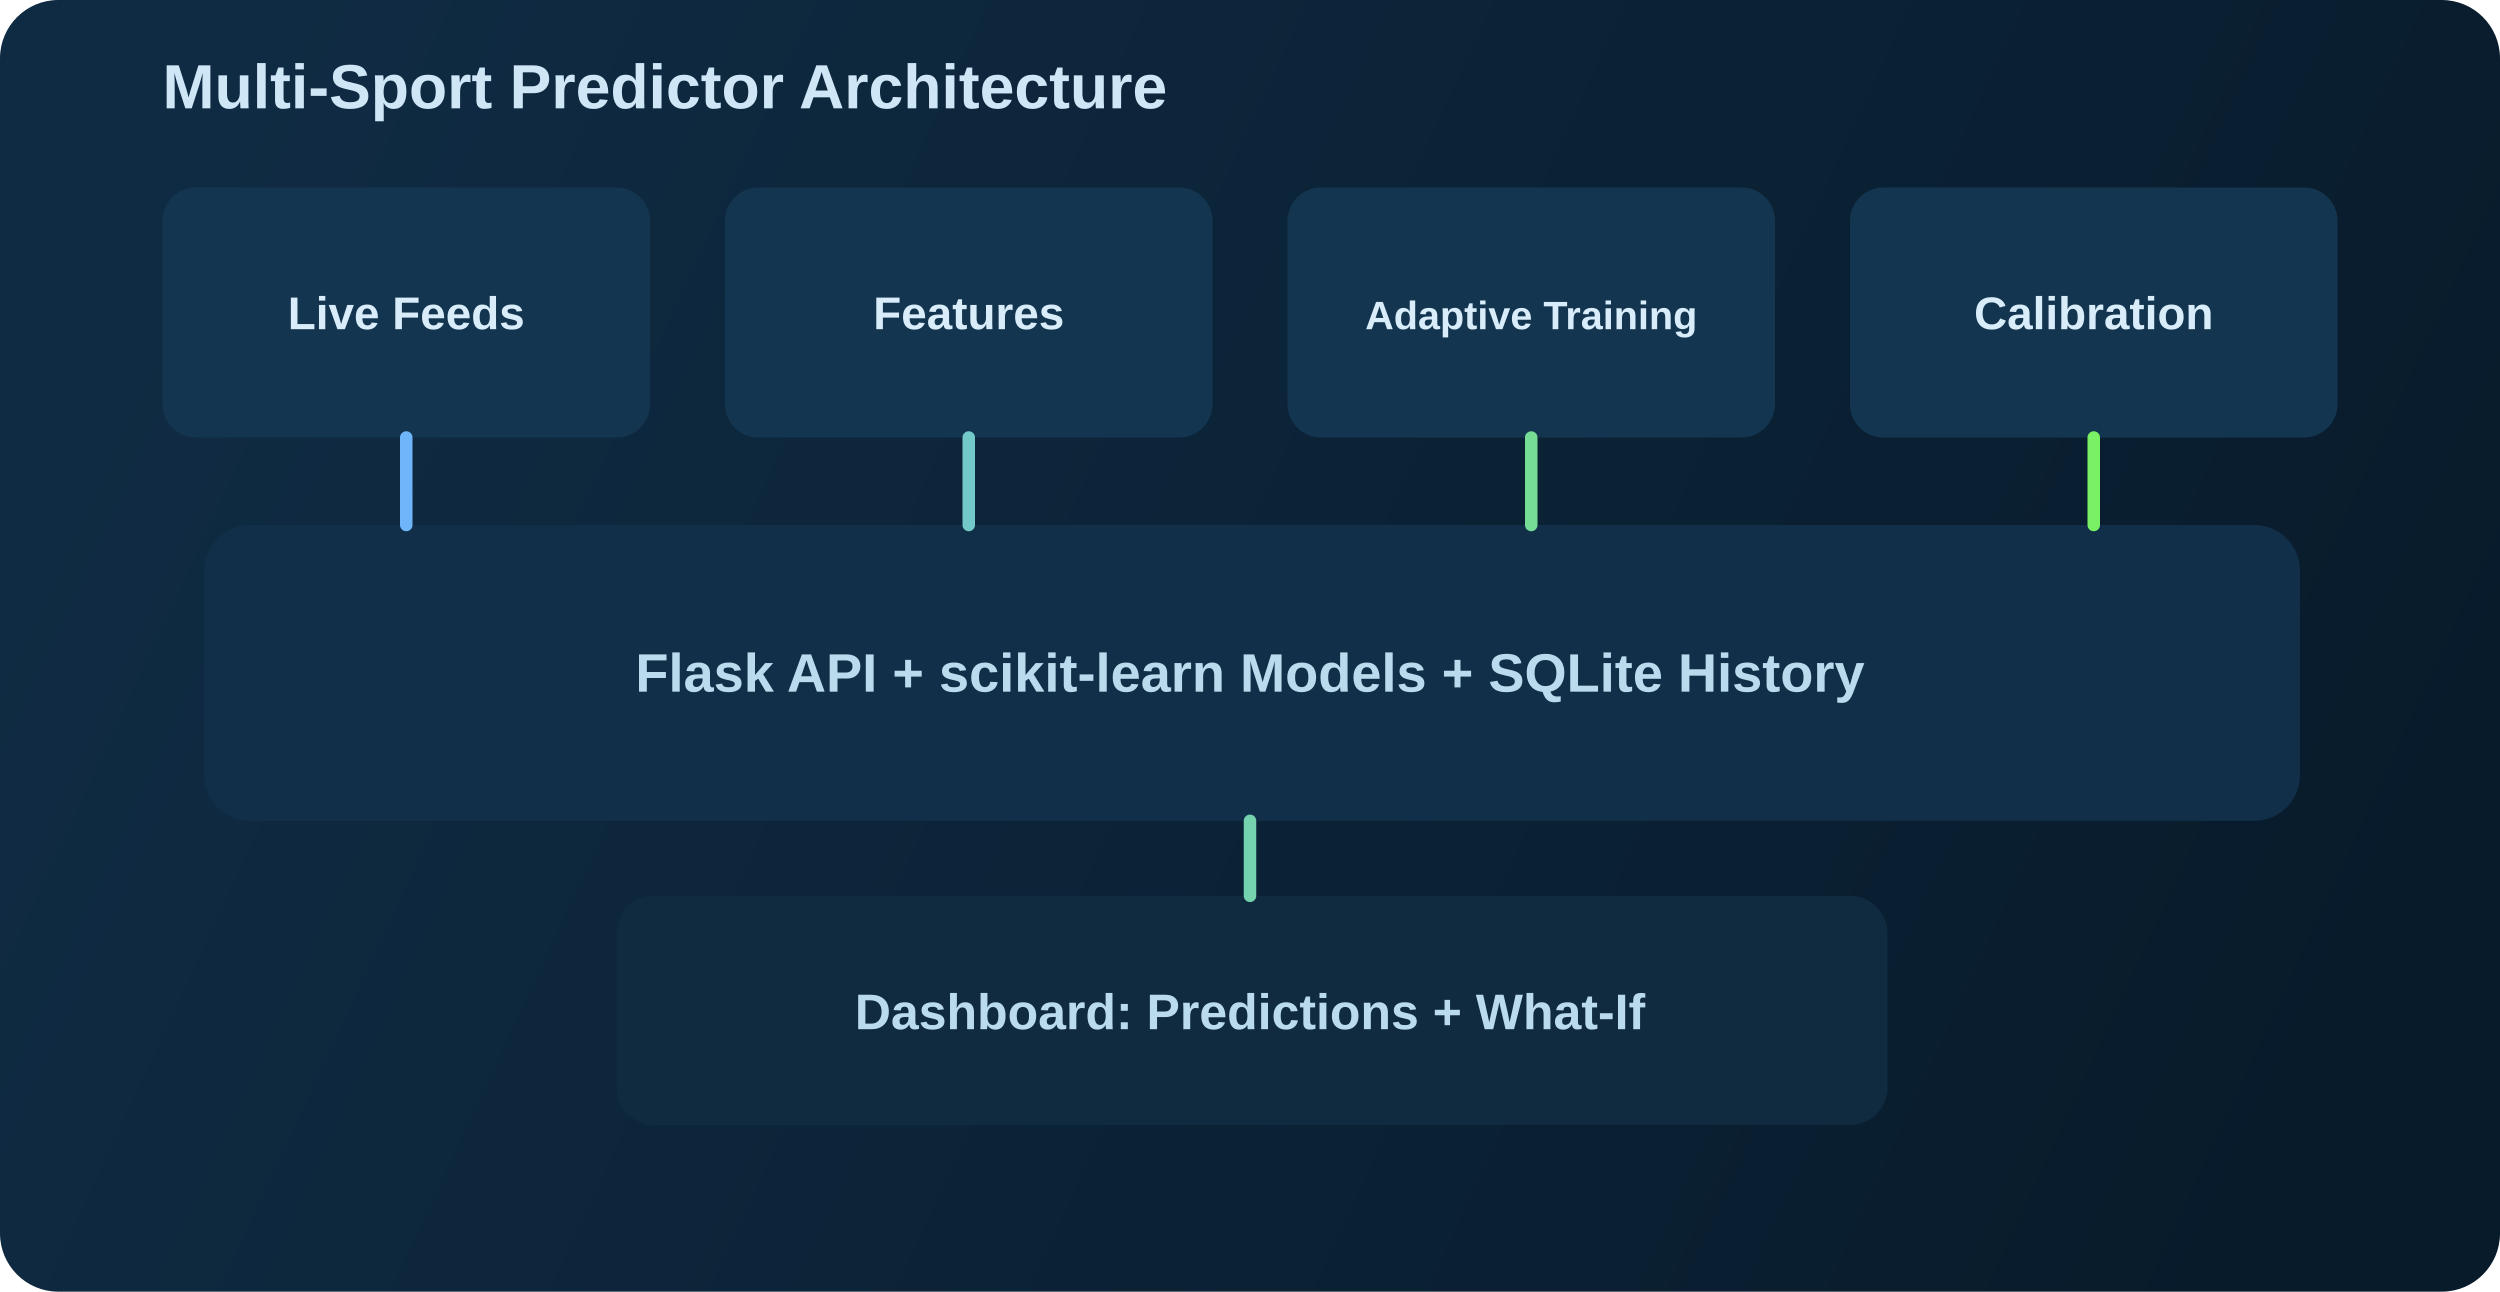
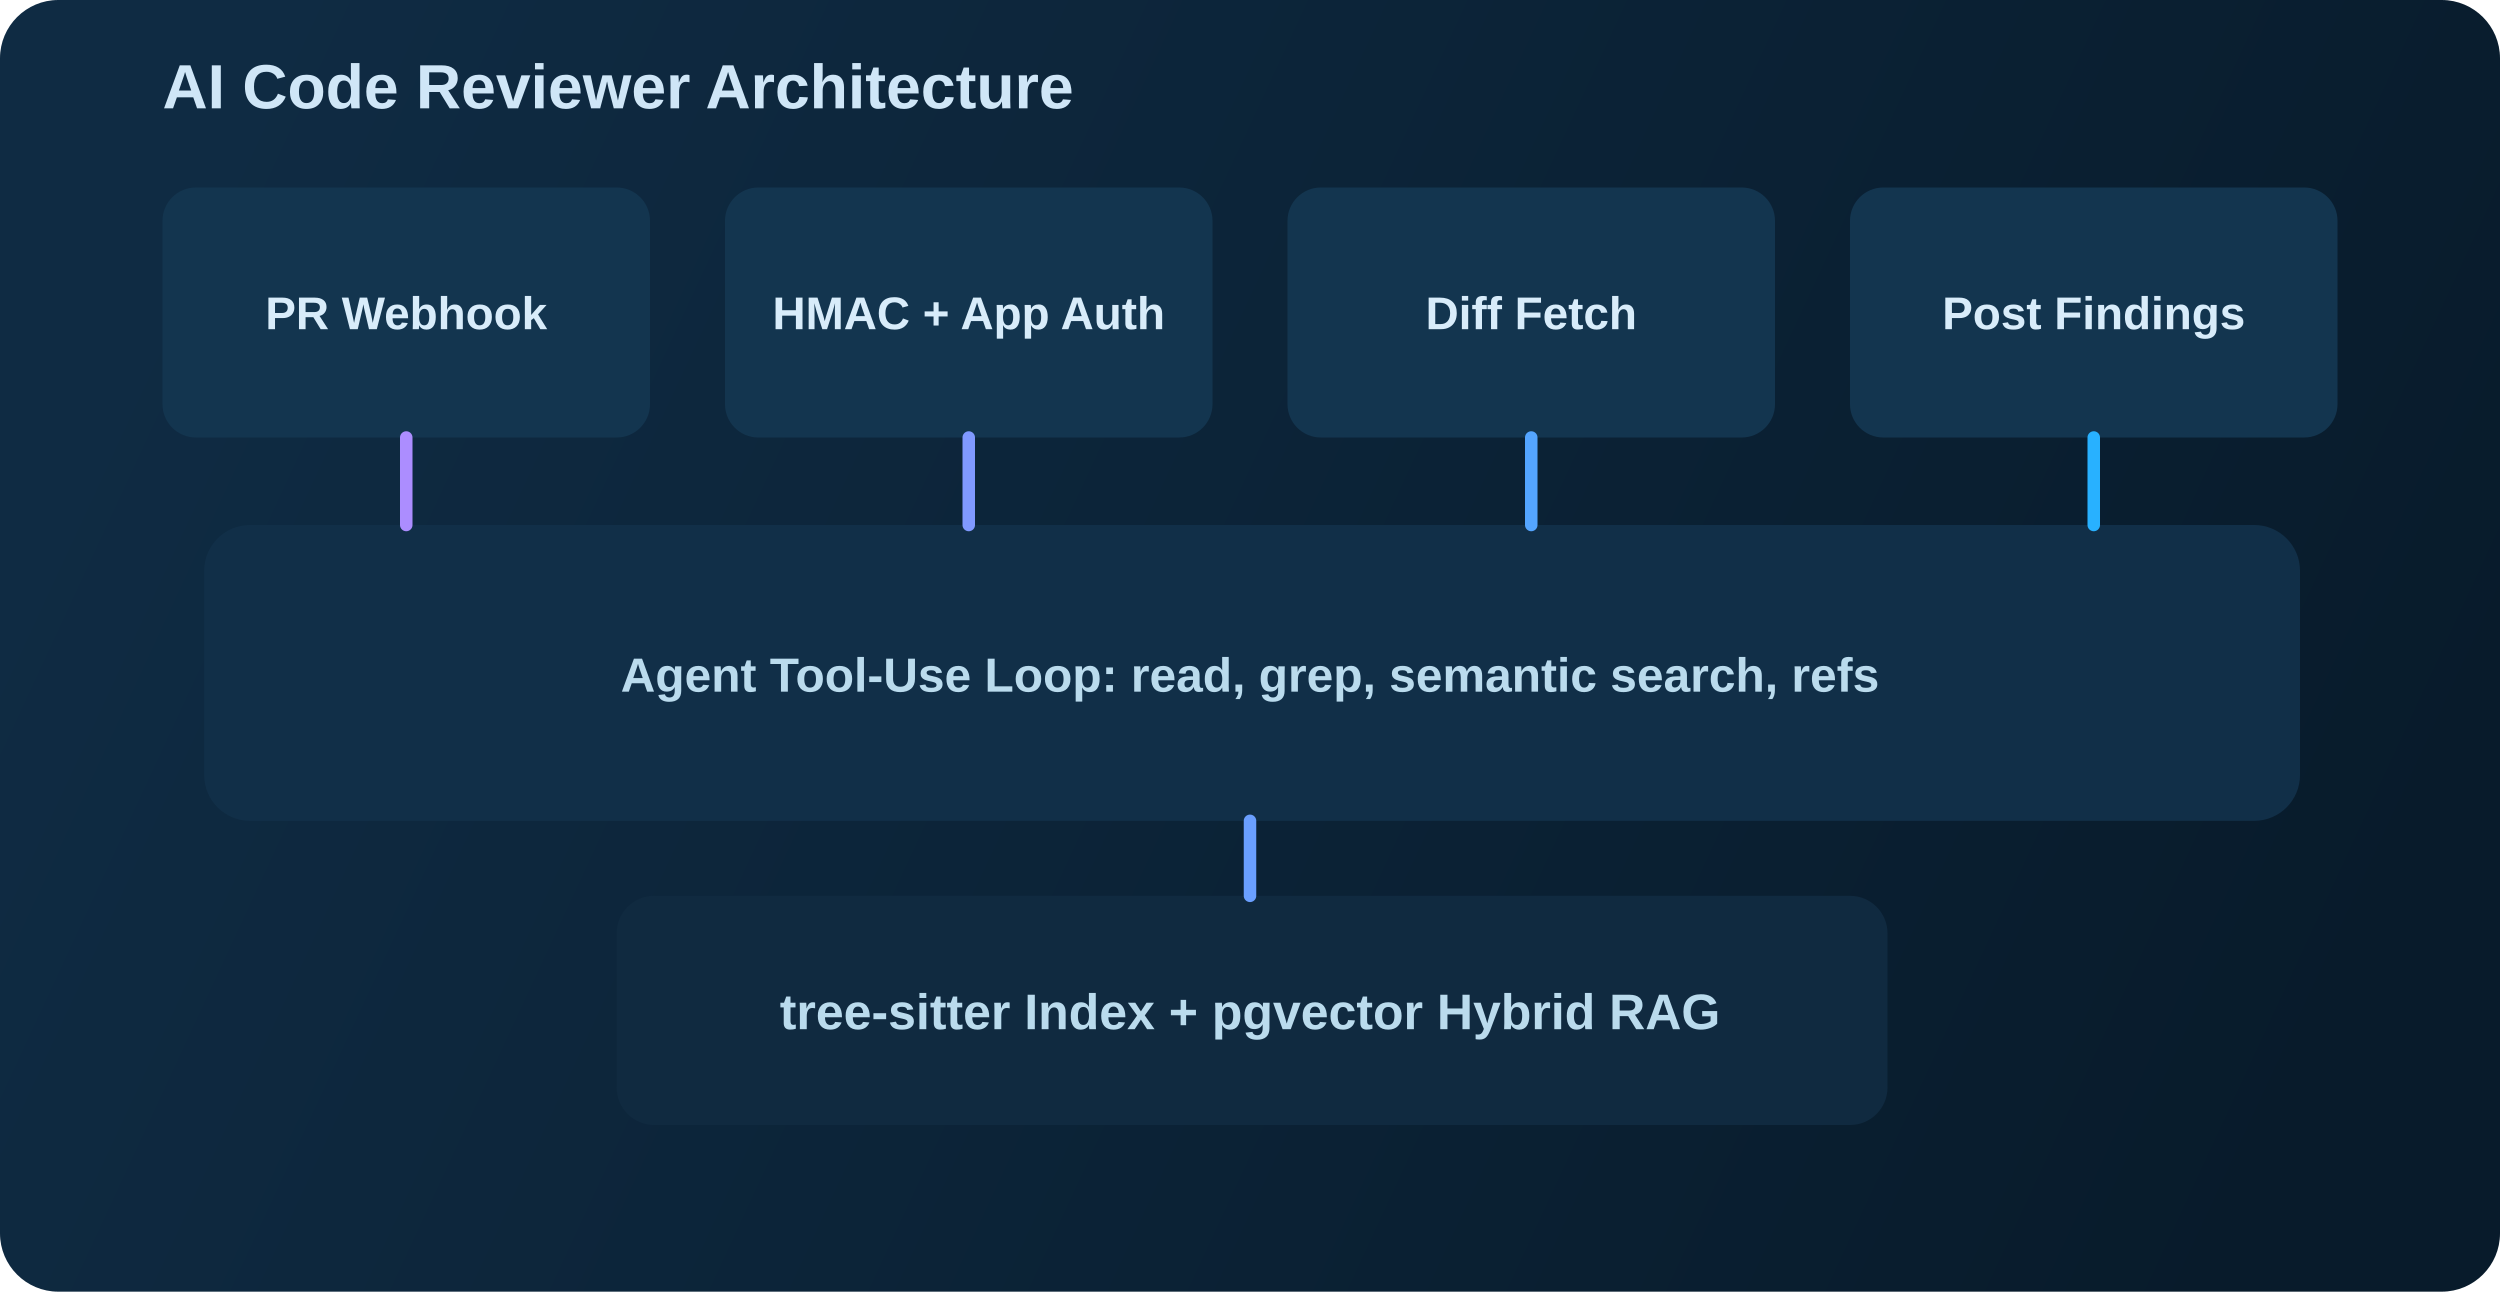
<svg xmlns="http://www.w3.org/2000/svg" width="1200" height="620" viewBox="0 0 1200 620" fill="none">
  <defs>
    <linearGradient id="g" x1="92" y1="82" x2="1100" y2="550" gradientUnits="userSpaceOnUse">
      <stop stop-color="#0F2B43" />
      <stop offset="1" stop-color="#081B2B" />
    </linearGradient>
    <linearGradient id="line" x1="164" y1="290" x2="1036" y2="290" gradientUnits="userSpaceOnUse">
-       <stop stop-color="#6FB3FF" />
-       <stop offset="1" stop-color="#7AF35E" />
+       <stop stop-color="#B18CFF" />
+       <stop offset="1" stop-color="#23B2FF" />
    </linearGradient>
  </defs>
  <rect width="1200" height="620" rx="28" fill="url(#g)" />
  <rect x="78" y="90" width="234" height="120" rx="16" fill="#13354F" />
  <rect x="348" y="90" width="234" height="120" rx="16" fill="#13354F" />
  <rect x="618" y="90" width="234" height="120" rx="16" fill="#13354F" />
  <rect x="888" y="90" width="234" height="120" rx="16" fill="#13354F" />
  <rect x="98" y="252" width="1006" height="142" rx="22" fill="#112F48" />
  <rect x="296" y="430" width="610" height="110" rx="18" fill="#102A40" />
  <path d="M195 210V252" stroke="url(#line)" stroke-width="6" stroke-linecap="round" />
  <path d="M465 210V252" stroke="url(#line)" stroke-width="6" stroke-linecap="round" />
  <path d="M735 210V252" stroke="url(#line)" stroke-width="6" stroke-linecap="round" />
  <path d="M1005 210V252" stroke="url(#line)" stroke-width="6" stroke-linecap="round" />
  <path d="M600 394V430" stroke="url(#line)" stroke-width="6" stroke-linecap="round" />
-   <text x="195" y="158" fill="#D8ECFA" font-family="Manrope, Segoe UI, Arial" font-size="22" font-weight="700" text-anchor="middle">Live Feeds</text>
-   <text x="465" y="158" fill="#D8ECFA" font-family="Manrope, Segoe UI, Arial" font-size="22" font-weight="700" text-anchor="middle">Features</text>
-   <text x="735" y="158" fill="#D8ECFA" font-family="Manrope, Segoe UI, Arial" font-size="19" font-weight="700" text-anchor="middle">Adaptive Training</text>
-   <text x="1005" y="158" fill="#D8ECFA" font-family="Manrope, Segoe UI, Arial" font-size="22" font-weight="700" text-anchor="middle">Calibration</text>
-   <text x="600" y="332" fill="#BADBED" font-family="Manrope, Segoe UI, Arial" font-size="26" font-weight="700" text-anchor="middle">Flask API + scikit-learn Models + SQLite History</text>
-   <text x="600" y="494" fill="#BADBED" font-family="Manrope, Segoe UI, Arial" font-size="24" font-weight="700" text-anchor="middle">Dashboard: Predictions + What-If</text>
-   <text x="78" y="52" fill="#CFE6F7" font-family="Sora, Segoe UI, Arial" font-size="30" font-weight="700">Multi-Sport Predictor Architecture</text>
+   <text x="195" y="158" fill="#D8ECFA" font-family="Manrope, Segoe UI, Arial" font-size="22" font-weight="700" text-anchor="middle">PR Webhook</text>
+   <text x="465" y="158" fill="#D8ECFA" font-family="Manrope, Segoe UI, Arial" font-size="22" font-weight="700" text-anchor="middle">HMAC + App Auth</text>
+   <text x="735" y="158" fill="#D8ECFA" font-family="Manrope, Segoe UI, Arial" font-size="22" font-weight="700" text-anchor="middle">Diff Fetch</text>
+   <text x="1005" y="158" fill="#D8ECFA" font-family="Manrope, Segoe UI, Arial" font-size="22" font-weight="700" text-anchor="middle">Post Findings</text>
+   <text x="600" y="332" fill="#BADBED" font-family="Manrope, Segoe UI, Arial" font-size="23" font-weight="700" text-anchor="middle">Agent Tool-Use Loop: read, grep, semantic search, refs</text>
+   <text x="600" y="494" fill="#BADBED" font-family="Manrope, Segoe UI, Arial" font-size="24" font-weight="700" text-anchor="middle">tree-sitter Index + pgvector Hybrid RAG</text>
+   <text x="78" y="52" fill="#CFE6F7" font-family="Sora, Segoe UI, Arial" font-size="30" font-weight="700">AI Code Reviewer Architecture</text>
</svg>
